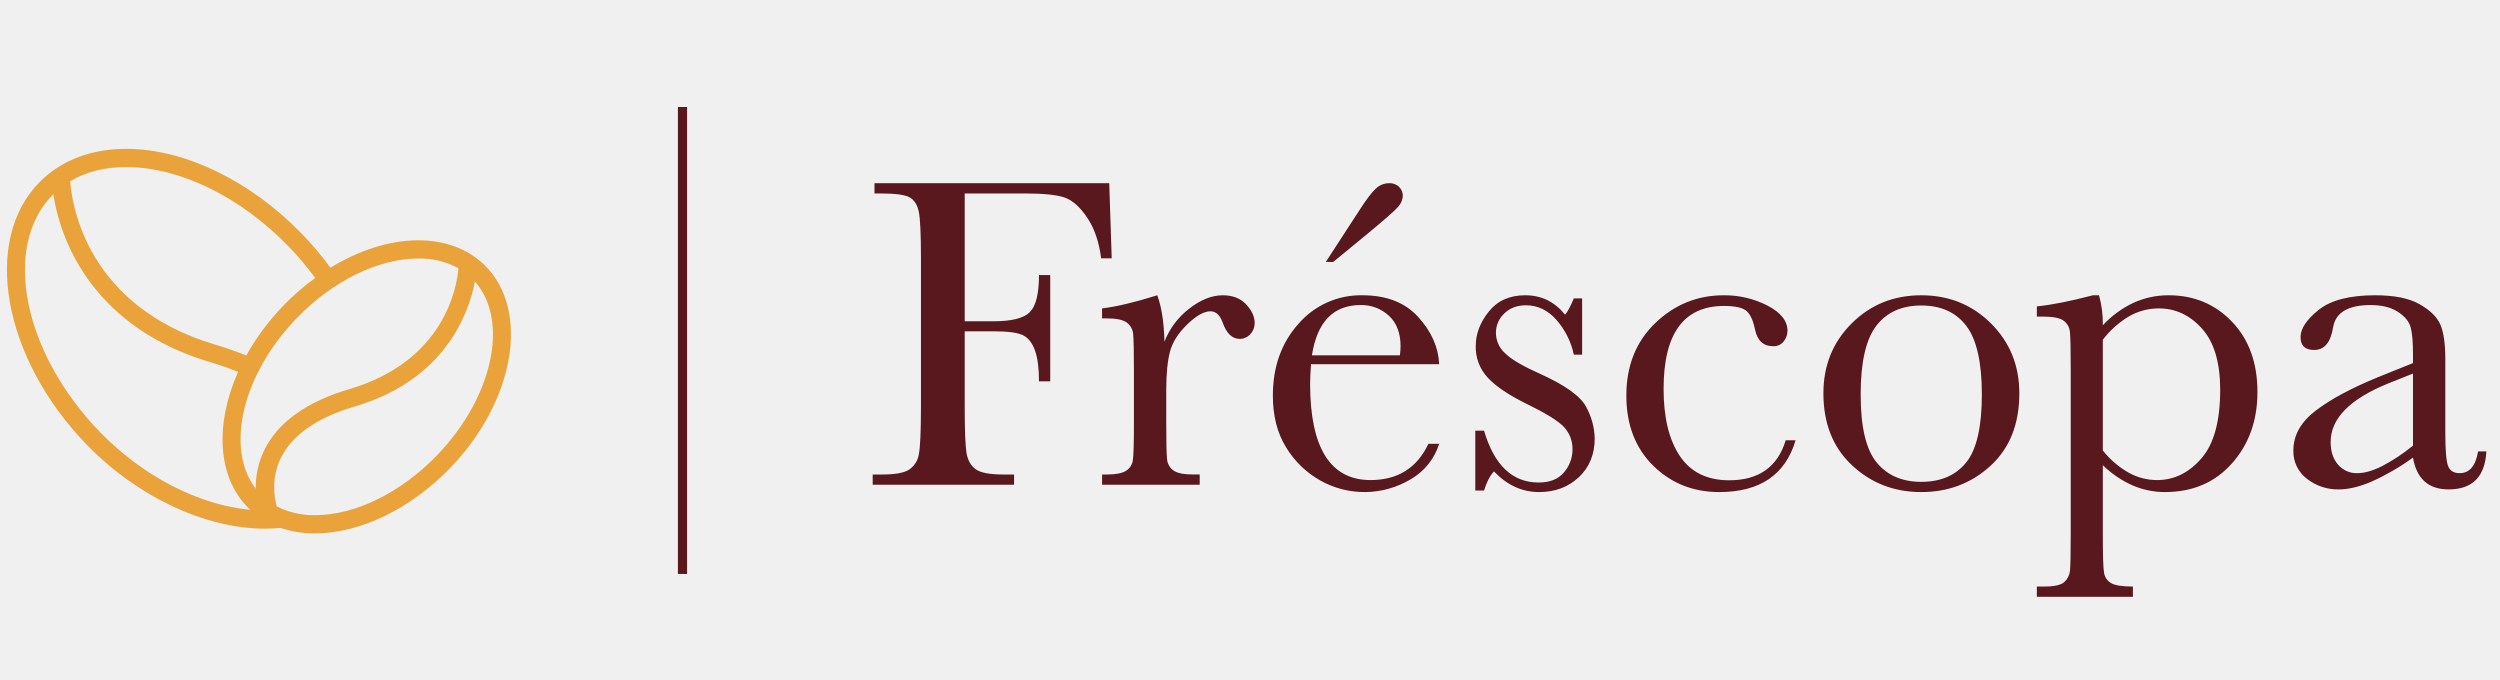
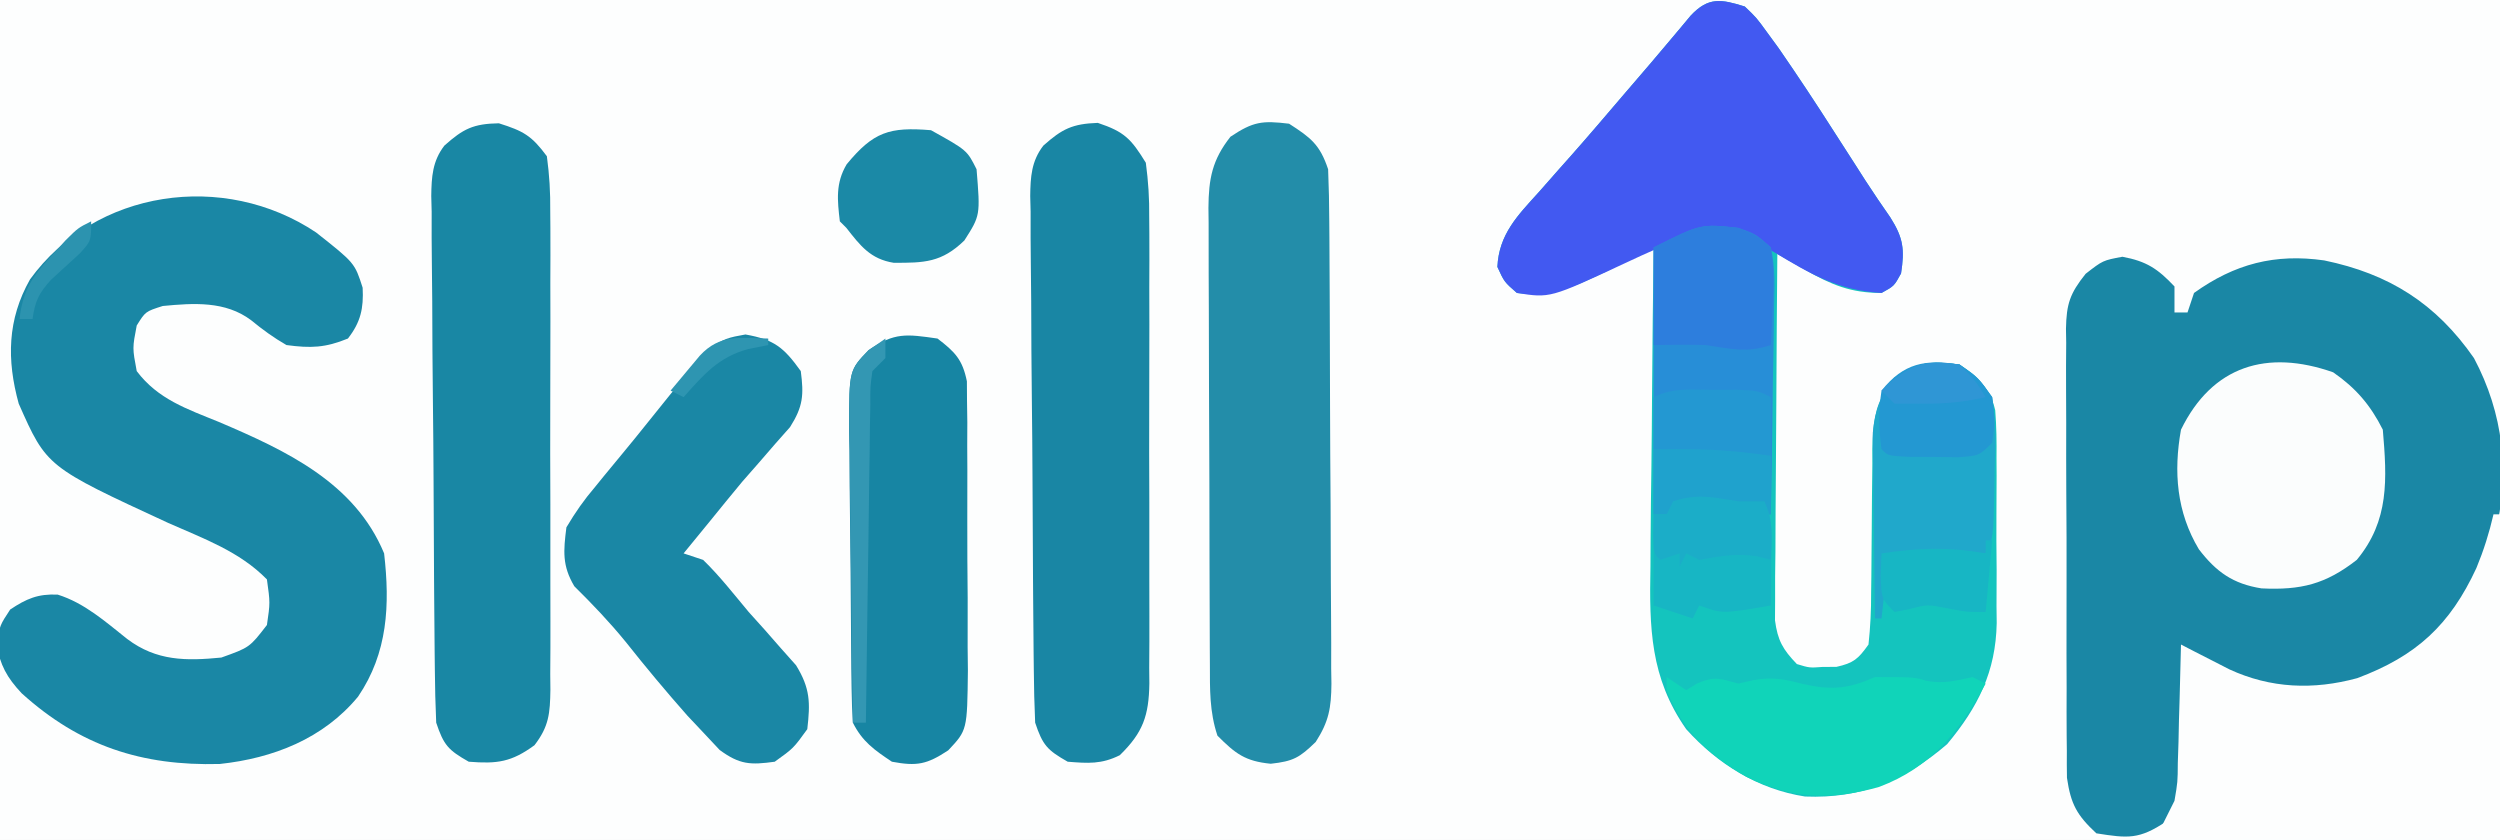
- <svg xmlns="http://www.w3.org/2000/svg" width="1391" height="378" viewBox="0 0 1391 378">
-   <g id="Frescopa_Logotype" data-name="Frescopa Logotype" transform="translate(17760 11303)">
-     <rect id="area" width="1391" height="378" transform="translate(-17760 -11303)" fill="#fff" opacity="0" />
-     <g id="Logo" transform="translate(-17760 -11301)">
-       <rect id="area-2" data-name="area" width="1391" height="373.925" fill="none" opacity="0" />
-       <path id="Frescopa" d="M647.735,230.124V224.43h3.748q8.86,0,11.543-2.531a9.777,9.777,0,0,0,3.124-6.066q.437-3.528.437-20.473V103.309q0-16.206-.437-20.418a8.584,8.584,0,0,0-3.554-6.43c-2.082-1.485-5.8-2.228-11.113-2.228h-3.748V68.545q12.359-1.238,31.214-6.189h3.373a57.742,57.742,0,0,1,2.124,16.7A54.923,54.923,0,0,1,701.619,66.5a46.581,46.581,0,0,1,19.414-4.147q21.229,0,35.344,14.786,14.1,14.782,14.1,39.035,0,23.757-14.174,39.716t-37.274,15.962a45.131,45.131,0,0,1-18.172-3.776,56.209,56.209,0,0,1-16.416-11.2V195.36q0,17.568.68,21.4a8,8,0,0,0,3.936,5.756q3.248,1.908,12.119,1.912v5.694ZM699.182,73.985a50.972,50.972,0,0,0-14.736,13.122v61.606a49.847,49.847,0,0,0,14.3,12.31,32.528,32.528,0,0,0,15.916,4.154q14.108,0,24.6-12.008t10.488-38.23q0-22.757-10.106-34.021t-24.1-11.258A33.055,33.055,0,0,0,699.182,73.985ZM544.894,156.944q-15.92-14.906-15.916-40.025,0-23.262,15.729-38.911t38.711-15.652q23.1,0,38.843,15.714t15.729,38.849q0,25.6-15.985,40.273t-38.586,14.662Q560.824,171.854,544.894,156.944ZM558.381,79.37q-8.673,11.316-8.676,38.168,0,26.976,8.864,37.8t24.849,10.825q16.357,0,25.044-10.825t8.676-37.8q0-26.728-8.614-38.106T583.418,68.043Q567.061,68.043,558.381,79.37ZM434.252,157.13q-14.92-14.721-14.917-38.973,0-24.871,16.1-40.335t38.093-15.467a52.244,52.244,0,0,1,24.35,5.749q11.12,5.756,11.113,14.05a9.434,9.434,0,0,1-2.062,5.811,6.971,6.971,0,0,1-5.928,2.723q-8.246,0-10.12-9.532c-.993-4.773-2.54-8.122-4.623-10.02-2.166-1.891-6.358-2.84-12.605-2.84q-16.742,0-25.169,11.5t-8.427,34.647q0,23.881,9.051,37.364T476.524,165.3q24.738,0,31.478-22.275h5.49q-8.5,28.822-42.459,28.829Q449.179,171.854,434.252,157.13Zm-88.59,3.218q-3.384,3.714-5.5,10.632h-4.873V137.7h4.873q8.486,28.833,30.347,28.836,9.485,0,14.167-5.694a19.229,19.229,0,0,0,4.685-12.5,17.742,17.742,0,0,0-5-12.991q-5.123-5.065-19.852-12.248-15.482-7.541-22.233-14.848a24.839,24.839,0,0,1-6.74-17.688q0-10.017,7.24-19.119t20.358-9.092q13.358,0,22.1,10.763,1.874-1.857,4.873-9.03h4.623v31.3h-4.623a42.539,42.539,0,0,0-9.676-19.352q-7.184-8.108-16.923-8.108-7.5,0-12.105,4.573a14.53,14.53,0,0,0-4.63,10.646,15.279,15.279,0,0,0,5.122,11.5q5,4.952,19.1,11.265,21.23,9.521,25.974,18.555a38.213,38.213,0,0,1,4.755,17.571q0,13.245-8.808,21.526t-22.17,8.294Q356.647,171.854,345.663,160.348Zm-96.725,5.007a52.186,52.186,0,0,1-18.915-18.376q-7.372-11.873-7.365-28.822,0-24,14.236-39.9a45.763,45.763,0,0,1,35.58-15.9q20.115,0,31.1,12.124t11.619,26.23H243.877q-.489,7.3-.493,10.893,0,26.718,8.433,40.149t25.155,13.424q22.739,0,32.221-20.178h6a34.688,34.688,0,0,1-15.861,19.738,50.054,50.054,0,0,1-50.393.619Zm-4.553-69.6h48.949a38.035,38.035,0,0,0,.375-5.068q0-10.893-6.427-16.89a22.32,22.32,0,0,0-15.8-6Q248.754,67.8,244.384,95.758Zm619.075,70.161q-4.946-4.467-6.434-13.245a131.741,131.741,0,0,1-22.788,13.245q-10.308,4.446-18.422,4.45a27.843,27.843,0,0,1-17.86-5.942,19.069,19.069,0,0,1-7.49-15.714q0-12.74,12.55-22.261,12.546-9.542,34.65-18.561l19.359-7.8V95.139q0-10.5-1.374-15.212t-7.115-8.411Q842.778,67.8,833.424,67.8q-18.731,0-20.858,12.372-2,12.616-10.488,12.613c-5.081,0-7.615-2.38-7.615-7.173q0-7.046,10.106-15.15t31.478-8.108q15.847,0,24.6,4.952,8.735,4.952,11.543,11.251,2.811,6.324,2.818,19.3v40.96q0,14.349,1.5,18.431c.992,2.716,3.158,4.085,6.49,4.085q8.236,0,10.245-12.124h4.609q-1.124,21.158-20.976,21.154Q868.38,170.368,863.459,165.919Zm-20.046-54.57q-32.224,13-32.214,32.667,0,7.8,4.116,12.558a13.52,13.52,0,0,0,10.738,4.766q5.872,0,13.612-3.837A100.134,100.134,0,0,0,857.024,146V105.909ZM127.627,167.776v-5.694h2.617q7.5,0,10.682-2.043a8.179,8.179,0,0,0,3.8-5.756q.625-3.714.625-21.278V104.423q0-16.33-.43-20.473a8.724,8.724,0,0,0-3.568-6.437q-3.124-2.29-11.113-2.29h-2.617V69.659q11.734-1.362,30.715-7.3,3.623,9.769,4,25.858a42.162,42.162,0,0,1,13.806-18.431q9.537-7.427,18.658-7.427,8.257,0,12.994,5.068,4.737,5.086,4.741,10.4a8.788,8.788,0,0,1-2.429,6.189,7.832,7.832,0,0,1-5.935,2.593q-6.247,0-9.489-9.154-2.249-6.189-6.74-6.189-5.383,0-12.869,7.235-7.5,7.252-9.613,15.04t-2.124,21.4V133q0,16.206.437,20.411a8.558,8.558,0,0,0,3.561,6.43q3.124,2.239,11.113,2.235h3.5v5.694ZM0,167.776v-5.694H5.254q10.859,0,15.035-2.73a12.618,12.618,0,0,0,5.379-8.473q1.177-5.756,1.187-26.787V41.813q0-20.033-1.187-25.851t-5-8.046Q16.86,5.7,4.005,5.694H1V0H131.618l1.374,41.813H127.12q-1.739-13.73-7.8-22.7t-12.675-11.2Q100.032,5.7,84.293,5.694H51.2V76.832H67.058q15.368,0,20.421-5.13t5.053-20.6H98.78v59.137H92.533q0-10.759-2.18-17.007t-6.5-8.541q-4.3-2.29-16.8-2.29H51.2v41.7q0,19.8.993,25.92,1.01,6.128,5.06,9.1t15.673,2.971h5.74v5.694ZM252.124,43.8l18.734-28.829q5.737-8.913,9.058-11.946A10.726,10.726,0,0,1,287.343,0a7.285,7.285,0,0,1,5.622,2.159A6.774,6.774,0,0,1,294.957,6.8a9.723,9.723,0,0,1-2.679,6.43q-2.686,3.095-17.047,14.972L256.247,43.8Z" transform="translate(485.564 99.934)" fill="#58181d" stroke="rgba(0,0,0,0)" stroke-width="1" />
-       <rect id="Line" width="5.115" height="259.805" transform="translate(377.184 57.534)" fill="#58181d" />
-       <path id="Beans" d="M152.258,210.922q-4.274.429-8.687.422c-32.95,0-70.723-17.509-98.9-46.448C-2.478,116.46-14.181,50.6,18.588,18.1,30.694,6.095,47.429-.122,67.1,0c32.186.282,68.336,17.853,96.7,47.006a179.461,179.461,0,0,1,16.213,19.134c15.794-9.663,32.668-15.12,48.332-15.256,15.3-.076,28.251,4.738,37.663,14.078,25.321,25.109,16.457,75.807-19.761,113.006-21.733,22.33-49.47,35.782-74.187,36l-.6.014A58.662,58.662,0,0,1,152.258,210.922Zm19.716-7.088c22.031-.193,47.047-12.5,66.92-32.9,31.512-32.387,40.8-75.262,21.5-97.09-3.459,17.894-16.637,54.679-66.761,69.485-20.983,6.2-34.831,15.8-41.147,28.527-5.8,11.687-3.508,23.035-2.364,27.1A45.683,45.683,0,0,0,171.974,203.834ZM52.038,157.86c23.98,24.626,55.152,40.408,83.349,42.988q-.5-.466-.985-.948c-17.487-17.345-18.665-46.9-5.786-75.782a155.443,155.443,0,0,0-15.239-5.341C67.85,105.332,46.2,78.023,36.052,57.481A112.034,112.034,0,0,1,25.8,25.287C-3.019,53.929,8.741,113.388,52.038,157.86ZM228.447,61.03c-22.038.186-47.054,12.489-66.927,32.894-30.628,31.465-40.261,72.85-23.068,95.194a46.936,46.936,0,0,1,4.772-21.553c7.58-15.46,23.558-26.876,47.491-33.946,52.425-15.483,59.56-56.147,60.528-67.176a44.907,44.907,0,0,0-22.281-5.415ZM116.3,109.067a164.3,164.3,0,0,1,16.858,5.951,132.417,132.417,0,0,1,21-28.123,136.1,136.1,0,0,1,17.376-15.078,169.85,169.85,0,0,0-15.092-17.781c-26.5-27.227-59.93-43.643-89.423-43.89-12.2-.1-22.963,2.585-31.807,7.853C36.155,31.181,44.4,87.832,116.3,109.067Z" transform="translate(3.856 80.807)" fill="#eaa33a" stroke="rgba(0,0,0,0)" stroke-width="1" />
-     </g>
-   </g>
+ <svg xmlns="http://www.w3.org/2000/svg" version="1.1" width="384" height="129">
+   <path d="M0 0 C126.72 0 253.44 0 384 0 C384 42.57 384 85.14 384 129 C257.28 129 130.56 129 0 129 C0 86.43 0 43.86 0 0 Z " fill="#FDFEFE" transform="translate(0,0)" />
+   <path d="M0 0 C1.784 1.708 1.784 1.708 3.395 3.926 C3.99 4.74 4.585 5.554 5.198 6.393 C8.111 10.607 10.932 14.869 13.688 19.188 C14.795 20.91 15.903 22.633 17.012 24.355 C17.525 25.158 18.037 25.961 18.566 26.787 C19.799 28.69 21.072 30.554 22.367 32.414 C24.357 35.566 24.57 37.337 24 41 C22.938 42.938 22.938 42.938 21 44 C16.284 44 13.333 42.77 9.258 40.438 C8.457 39.982 7.657 39.527 6.833 39.059 C6.228 38.709 5.623 38.36 5 38 C4.93 45.623 4.877 53.247 4.845 60.871 C4.829 64.411 4.808 67.951 4.774 71.491 C4.735 75.562 4.72 79.632 4.707 83.703 C4.692 84.973 4.676 86.243 4.66 87.551 C4.66 89.323 4.66 89.323 4.659 91.13 C4.653 92.169 4.646 93.208 4.639 94.279 C5.052 97.39 5.842 98.755 8 101 C9.937 101.591 9.937 101.591 12 101.438 C12.681 101.436 13.361 101.435 14.062 101.434 C16.713 100.841 17.411 100.232 19 98 C19.295 95.264 19.417 92.744 19.406 90.008 C19.417 89.225 19.428 88.442 19.439 87.635 C19.473 85.132 19.489 82.629 19.5 80.125 C19.515 76.836 19.548 73.547 19.594 70.258 C19.591 69.506 19.588 68.753 19.585 67.978 C19.649 63.476 20.192 60.563 23 57 C26.75 54.5 28.559 54.464 33 55 C35.763 56.999 37.673 58.592 38.467 62.014 C38.662 64.476 38.693 66.89 38.664 69.359 C38.669 70.263 38.674 71.167 38.679 72.098 C38.682 74.008 38.673 75.918 38.652 77.827 C38.625 80.727 38.652 83.623 38.684 86.523 C38.68 88.385 38.674 90.247 38.664 92.109 C38.679 93.394 38.679 93.394 38.695 94.705 C38.552 102.175 35.83 107.606 31.078 113.305 C24.582 118.885 17.92 121.695 9.258 121.348 C2.071 120.241 -4.19 116.353 -9 111 C-14.543 103.084 -14.671 95.399 -14.488 86.023 C-14.479 84.603 -14.472 83.182 -14.467 81.762 C-14.448 78.056 -14.399 74.351 -14.343 70.645 C-14.292 66.851 -14.269 63.056 -14.244 59.262 C-14.191 51.841 -14.106 44.42 -14 37 C-14.664 37.338 -15.328 37.675 -16.012 38.023 C-16.895 38.469 -17.778 38.915 -18.688 39.375 C-19.558 39.816 -20.428 40.257 -21.324 40.711 C-26.015 42.971 -29.703 44.691 -35 44 C-36.938 42.312 -36.938 42.312 -38 40 C-37.773 34.996 -34.895 32.105 -31.688 28.562 C-30.595 27.323 -29.502 26.084 -28.41 24.844 C-27.565 23.894 -27.565 23.894 -26.704 22.926 C-23.972 19.838 -21.301 16.699 -18.625 13.562 C-17.224 11.927 -15.823 10.293 -14.419 8.661 C-13.401 7.469 -12.391 6.272 -11.386 5.07 C-10.854 4.437 -10.322 3.804 -9.773 3.152 C-9.291 2.573 -8.808 1.995 -8.31 1.398 C-5.587 -1.508 -3.631 -1.134 0 0 Z " fill="#14C4BE" transform="translate(268,1)" />
+   <path d="M0 0 C3.708 0.695 5.42 1.83 8 4.562 C8 5.883 8 7.202 8 8.562 C8.66 8.562 9.32 8.562 10 8.562 C10.33 7.572 10.66 6.582 11 5.562 C17.248 1.082 23.442 -0.517 31 0.562 C40.972 2.628 48.158 7.16 54 15.562 C58.519 24.07 59.576 33.268 57.234 42.621 C54.075 51.862 49.37 59.094 40.676 63.828 C32.165 67.622 24.734 67.555 16.008 64.512 C13.758 63.448 11.969 62.076 10 60.562 C9.994 61.568 9.994 61.568 9.988 62.594 C9.955 65.647 9.884 68.698 9.812 71.75 C9.807 72.805 9.801 73.86 9.795 74.947 C9.573 82.764 9.573 82.764 6.703 86.762 C2.571 89.515 0.886 89.338 -4 88.562 C-6.987 85.78 -7.922 84.097 -8.515 80.034 C-8.541 78.661 -8.546 77.287 -8.533 75.914 C-8.542 75.161 -8.551 74.407 -8.56 73.631 C-8.582 71.149 -8.575 68.669 -8.566 66.188 C-8.572 64.458 -8.578 62.728 -8.585 60.999 C-8.596 57.377 -8.591 53.756 -8.576 50.135 C-8.559 45.497 -8.583 40.861 -8.618 36.224 C-8.64 32.653 -8.638 29.083 -8.63 25.512 C-8.629 23.803 -8.636 22.093 -8.651 20.384 C-8.668 17.992 -8.654 15.603 -8.631 13.211 C-8.643 12.507 -8.654 11.804 -8.667 11.079 C-8.593 7.248 -8.071 5.651 -5.648 2.62 C-3 0.562 -3 0.562 0 0 Z " fill="#1A87A5" transform="translate(326,39.4375)" />
+   <path d="M0 0 C5.94 4.688 5.94 4.688 7.16 8.496 C7.324 11.669 6.854 13.793 4.895 16.301 C1.428 17.723 -0.815 17.806 -4.543 17.301 C-6.51 16.174 -8.213 14.929 -9.965 13.492 C-13.924 10.504 -18.826 10.85 -23.543 11.301 C-26.201 12.146 -26.201 12.146 -27.543 14.301 C-28.21 17.758 -28.21 17.758 -27.543 21.301 C-24.28 25.64 -19.782 27.127 -14.918 29.113 C-4.666 33.488 5.934 38.391 10.457 49.301 C11.368 57.216 11.023 64.588 6.457 71.301 C1.121 77.768 -6.594 80.771 -14.789 81.648 C-26.767 81.973 -36.28 78.868 -45.215 70.789 C-47.511 68.331 -48.509 66.491 -49.105 63.176 C-48.543 60.301 -48.543 60.301 -46.98 57.926 C-44.485 56.262 -42.709 55.495 -39.68 55.633 C-35.557 56.922 -32.343 59.802 -28.996 62.453 C-24.499 65.84 -19.968 65.837 -14.543 65.301 C-10.206 63.75 -10.206 63.75 -7.543 60.301 C-7.043 56.885 -7.043 56.885 -7.543 53.301 C-11.751 48.988 -17.317 47.018 -22.73 44.613 C-41.373 36.003 -41.373 36.003 -45.668 26.301 C-47.524 19.57 -47.417 13.364 -43.934 7.219 C-33.908 -6.608 -14.15 -9.455 0 0 Z " fill="#1A87A5" transform="translate(48.54297,35.69922)" />
+   <path d="M0 0 C3.338 2.151 4.735 3.204 6 7 C6.112 9.696 6.168 12.367 6.177 15.064 C6.184 15.885 6.19 16.707 6.197 17.553 C6.217 20.272 6.228 22.992 6.238 25.711 C6.242 26.64 6.246 27.568 6.251 28.525 C6.271 33.439 6.286 38.353 6.295 43.268 C6.306 48.344 6.341 53.42 6.38 58.497 C6.406 62.4 6.415 66.304 6.418 70.207 C6.423 72.078 6.435 73.95 6.453 75.821 C6.478 78.44 6.477 81.058 6.47 83.677 C6.483 84.449 6.496 85.221 6.509 86.017 C6.473 89.727 6.124 91.807 4.096 94.958 C1.598 97.392 0.65 97.928 -2.812 98.312 C-6.749 97.927 -8.234 96.766 -11 94 C-12.232 90.304 -12.156 86.878 -12.161 83.028 C-12.166 82.216 -12.171 81.404 -12.176 80.568 C-12.191 77.881 -12.198 75.195 -12.203 72.508 C-12.209 70.641 -12.215 68.774 -12.22 66.907 C-12.231 62.991 -12.237 59.075 -12.24 55.16 C-12.246 50.144 -12.27 45.128 -12.298 40.112 C-12.317 36.255 -12.322 32.398 -12.324 28.541 C-12.327 26.692 -12.335 24.843 -12.348 22.993 C-12.365 20.406 -12.363 17.819 -12.356 15.231 C-12.366 14.468 -12.375 13.705 -12.384 12.92 C-12.349 8.432 -11.8 5.549 -9 2 C-5.487 -0.342 -4.135 -0.496 0 0 Z " fill="#238DA9" transform="translate(198,19)" />
+   <path d="M0 0 C3.786 1.192 5.034 1.896 7.375 5.062 C7.77 8.01 7.922 10.584 7.893 13.531 C7.9 14.384 7.907 15.236 7.914 16.115 C7.931 18.931 7.92 21.746 7.906 24.562 C7.909 26.52 7.913 28.478 7.918 30.436 C7.924 34.538 7.915 38.64 7.896 42.742 C7.874 48.002 7.887 53.26 7.911 58.52 C7.925 62.562 7.921 66.604 7.91 70.647 C7.908 72.586 7.911 74.525 7.92 76.465 C7.93 79.175 7.915 81.884 7.893 84.594 C7.901 85.396 7.909 86.198 7.917 87.025 C7.862 90.617 7.698 92.644 5.468 95.529 C1.941 98.113 -0.246 98.413 -4.625 98.062 C-7.761 96.283 -8.466 95.539 -9.625 92.062 C-9.747 89.306 -9.814 86.573 -9.834 83.815 C-9.844 82.974 -9.853 82.133 -9.863 81.267 C-9.893 78.482 -9.915 75.698 -9.934 72.914 C-9.94 71.963 -9.947 71.012 -9.954 70.033 C-9.986 65.002 -10.011 59.971 -10.03 54.94 C-10.048 50.775 -10.083 46.61 -10.133 42.445 C-10.193 37.417 -10.223 32.389 -10.233 27.36 C-10.242 25.444 -10.261 23.528 -10.29 21.611 C-10.329 18.93 -10.33 16.251 -10.322 13.569 C-10.342 12.778 -10.362 11.987 -10.383 11.172 C-10.344 8.231 -10.203 5.814 -8.37 3.429 C-5.471 0.841 -3.922 0.068 0 0 Z " fill="#1987A4" transform="translate(76.625,18.9375)" />
+   <path d="M0 0 C4.112 1.371 5.115 2.46 7.375 6.125 C7.762 9.048 7.923 11.59 7.893 14.508 C7.9 15.339 7.907 16.171 7.914 17.028 C7.931 19.769 7.92 22.509 7.906 25.25 C7.909 27.159 7.913 29.068 7.918 30.977 C7.924 34.975 7.915 38.973 7.896 42.971 C7.874 48.092 7.887 53.213 7.911 58.334 C7.925 62.276 7.921 66.216 7.91 70.158 C7.908 72.046 7.911 73.934 7.92 75.822 C7.93 78.463 7.915 81.102 7.893 83.742 C7.901 84.521 7.909 85.299 7.917 86.101 C7.84 91.06 6.938 93.654 3.375 97.125 C0.566 98.53 -1.513 98.374 -4.625 98.125 C-7.761 96.345 -8.466 95.602 -9.625 92.125 C-9.747 89.368 -9.814 86.635 -9.834 83.877 C-9.844 83.036 -9.853 82.196 -9.863 81.329 C-9.893 78.545 -9.915 75.761 -9.934 72.977 C-9.94 72.026 -9.947 71.075 -9.954 70.095 C-9.986 65.064 -10.011 60.034 -10.03 55.003 C-10.048 50.838 -10.083 46.673 -10.133 42.508 C-10.193 37.479 -10.223 32.451 -10.233 27.422 C-10.242 25.506 -10.261 23.59 -10.29 21.674 C-10.329 18.992 -10.33 16.313 -10.322 13.631 C-10.342 12.841 -10.362 12.05 -10.383 11.235 C-10.344 8.294 -10.204 5.877 -8.37 3.494 C-5.487 0.923 -3.894 0.134 0 0 Z " fill="#1986A4" transform="translate(168.625,18.875)" />
+   <path d="M0 0 C1.784 1.708 1.784 1.708 3.395 3.926 C3.99 4.74 4.585 5.554 5.198 6.393 C8.111 10.607 10.932 14.869 13.688 19.188 C14.795 20.91 15.903 22.633 17.012 24.355 C17.525 25.158 18.037 25.961 18.566 26.787 C19.799 28.69 21.072 30.554 22.367 32.414 C24.357 35.566 24.57 37.337 24 41 C22.938 42.938 22.938 42.938 21 44 C14.415 43.625 10.088 41.102 4.605 37.795 C0.214 35.281 -2.821 34.26 -8 35 C-11.624 36.286 -15.082 37.869 -18.562 39.5 C-29.912 44.797 -29.912 44.797 -35 44 C-36.938 42.312 -36.938 42.312 -38 40 C-37.773 34.996 -34.895 32.105 -31.688 28.562 C-30.595 27.323 -29.502 26.084 -28.41 24.844 C-27.565 23.894 -27.565 23.894 -26.704 22.926 C-23.972 19.838 -21.301 16.699 -18.625 13.562 C-17.224 11.927 -15.823 10.293 -14.419 8.661 C-13.401 7.469 -12.391 6.272 -11.386 5.07 C-10.854 4.437 -10.322 3.804 -9.773 3.152 C-9.291 2.573 -8.808 1.995 -8.31 1.398 C-5.587 -1.508 -3.631 -1.134 0 0 Z " fill="#4259F1" transform="translate(268,1)" />
+   <path d="M0 0 C0.33 0 0.66 0 1 0 C1 16.5 1 33 1 50 C-16.49 50 -33.98 50 -52 50 C-51.01 48.02 -50.02 46.04 -49 44 C-48.508 41.115 -48.508 41.115 -48.488 38.164 C-48.453 37.101 -48.417 36.037 -48.381 34.941 C-48.358 33.847 -48.336 32.753 -48.312 31.625 C-48.278 30.507 -48.244 29.39 -48.209 28.238 C-48.127 25.492 -48.058 22.747 -48 20 C-47.325 20.349 -46.649 20.699 -45.953 21.059 C-45.061 21.514 -44.169 21.969 -43.25 22.438 C-41.927 23.116 -41.927 23.116 -40.578 23.809 C-34.217 26.748 -27.671 26.998 -20.926 25.164 C-11.845 21.769 -6.688 17.011 -2.625 8.25 C-1.501 5.533 -0.658 2.865 0 0 Z " fill="#FDFEFE" transform="translate(383,79)" />
+   <path d="M0 0 C4.43 0.791 5.892 1.99 8.5 5.625 C8.984 9.31 8.855 11.065 6.848 14.23 C6.094 15.083 5.339 15.935 4.562 16.812 C3.75 17.751 2.938 18.689 2.102 19.656 C1.243 20.636 0.385 21.616 -0.5 22.625 C-2.205 24.674 -3.882 26.743 -5.562 28.812 C-6.875 30.417 -8.188 32.021 -9.5 33.625 C-8.015 34.12 -8.015 34.12 -6.5 34.625 C-3.952 37.093 -1.776 39.907 0.5 42.625 C1.311 43.526 2.122 44.427 2.957 45.355 C3.776 46.29 4.594 47.225 5.438 48.188 C6.596 49.489 6.596 49.489 7.777 50.816 C9.949 54.357 9.973 56.539 9.5 60.625 C7.375 63.562 7.375 63.562 4.5 65.625 C0.763 66.142 -0.88 66.08 -3.957 63.824 C-4.734 62.995 -5.512 62.166 -6.312 61.312 C-7.171 60.401 -8.03 59.49 -8.914 58.551 C-12.178 54.858 -15.324 51.091 -18.383 47.227 C-20.847 44.199 -23.51 41.415 -26.285 38.672 C-28.171 35.495 -27.957 33.25 -27.5 29.625 C-26.092 27.261 -24.818 25.435 -23.062 23.375 C-22.612 22.821 -22.162 22.266 -21.698 21.695 C-20.768 20.553 -19.831 19.417 -18.886 18.287 C-17.573 16.713 -16.29 15.115 -15.008 13.516 C-4.855 0.867 -4.855 0.867 0 0 Z " fill="#1A87A5" transform="translate(114.5,51.375)" />
+   <path d="M0 0 C2.68 2.047 3.847 3.236 4.515 6.573 C4.521 7.544 4.527 8.515 4.533 9.515 C4.549 10.62 4.565 11.725 4.581 12.863 C4.574 14.646 4.574 14.646 4.566 16.465 C4.573 17.69 4.579 18.916 4.585 20.178 C4.592 22.77 4.589 25.361 4.576 27.953 C4.563 31.919 4.597 35.883 4.635 39.85 C4.636 42.367 4.634 44.885 4.629 47.402 C4.642 48.589 4.655 49.775 4.669 50.998 C4.565 60.154 4.565 60.154 1.648 63.252 C-1.625 65.413 -3.151 65.722 -7 65 C-9.7 63.2 -11.542 61.916 -13 59 C-13.116 57.301 -13.17 55.598 -13.193 53.895 C-13.209 52.83 -13.225 51.766 -13.242 50.669 C-13.286 45.797 -13.327 40.925 -13.35 36.052 C-13.367 33.481 -13.394 30.91 -13.432 28.339 C-13.487 24.636 -13.509 20.934 -13.523 17.23 C-13.546 16.081 -13.569 14.932 -13.592 13.748 C-13.569 4.865 -13.569 4.865 -10.598 1.775 C-6.573 -0.975 -4.795 -0.685 0 0 Z " fill="#1785A3" transform="translate(144,52)" />
+   <path d="M0 0 C3.462 2.391 5.745 5.053 7.625 8.812 C8.275 16.427 8.64 22.769 3.625 28.812 C-1.163 32.547 -4.954 33.482 -11.012 33.188 C-15.389 32.493 -17.948 30.668 -20.625 27.188 C-24.045 21.487 -24.538 15.287 -23.375 8.812 C-18.571 -1.012 -10.154 -3.573 0 0 Z " fill="#FBFDFD" transform="translate(358.375,57.1875)" />
+   <path d="M0 0 C2.684 0.945 2.684 0.945 5 3 C5.719 6.083 5.581 9.111 5.488 12.262 C5.481 13.168 5.474 14.073 5.467 15.007 C5.439 17.901 5.376 20.794 5.312 23.688 C5.287 25.649 5.265 27.611 5.244 29.572 C5.193 34.383 5.095 39.189 5 44 C-0.94 44 -6.88 44 -13 44 C-13 30.47 -13 16.94 -13 3 C-5.746 -0.627 -5.746 -0.627 0 0 Z " fill="#278ED7" transform="translate(267,35)" />
+   <path d="M0 0 C1.485 0.99 1.485 0.99 3 2 C3.578 1.649 4.155 1.299 4.75 0.938 C7.452 -0.188 8.254 0.251 11 1 C11.766 0.825 12.531 0.649 13.32 0.469 C16.28 -0.049 18.055 0.302 20.938 1.062 C25.297 2.042 27.835 1.829 32 0 C38 0 38 0 39.875 0.562 C42.491 1.101 44.41 0.545 47 0 C47.66 0.33 48.32 0.66 49 1 C44.986 8.289 40.607 13.885 32.625 16.875 C25.187 18.98 19.104 18.723 12.141 15.266 C6.428 11.888 2.441 8.317 0 2 C0 1.34 0 0.68 0 0 Z " fill="#10D4B9" transform="translate(256,104)" />
+   <path d="M0 0 C2.703 1.828 2.703 1.828 5 5 C5.636 8.747 5.517 12.399 5.375 16.188 C5.354 17.702 5.354 17.702 5.332 19.248 C5.184 26.632 5.184 26.632 4 29 C0.18 29.778 -2.268 30.244 -6 29 C-8.638 29.394 -8.638 29.394 -11 30 C-11.33 32.97 -11.66 35.94 -12 39 C-12.33 39 -12.66 39 -13 39 C-13.074 34.534 -13.129 30.069 -13.165 25.603 C-13.18 24.085 -13.2 22.567 -13.226 21.049 C-13.263 18.862 -13.28 16.676 -13.293 14.488 C-13.309 13.174 -13.324 11.859 -13.341 10.505 C-12.977 6.766 -12.28 4.946 -10 2 C-6.25 -0.5 -4.441 -0.536 0 0 Z " fill="#20A8CB" transform="translate(301,56)" />
+   <path d="M0 0 C5.538 3.077 5.538 3.077 7 6 C7.581 13.09 7.581 13.09 5.125 16.938 C1.638 20.322 -1.036 20.386 -5.738 20.363 C-9.296 19.792 -10.855 17.749 -13 15 C-13.33 14.67 -13.66 14.34 -14 14 C-14.383 10.744 -14.676 8.138 -12.953 5.238 C-8.851 0.256 -6.389 -0.532 0 0 Z " fill="#1B89A6" transform="translate(143,20)" />
+   <path d="M0 0 C2.695 1.043 2.695 1.043 5 3 C5.381 5.786 5.48 7.934 5.312 10.688 C5.29 11.389 5.267 12.091 5.244 12.814 C5.185 14.544 5.096 16.272 5 18 C1.252 19.249 -1.1 18.575 -5 18 C-7.674 17.916 -10.324 17.953 -13 18 C-13 13.05 -13 8.1 -13 3 C-5.746 -0.627 -5.746 -0.627 0 0 Z " fill="#2D7EDD" transform="translate(267,35)" />
+   <path d="M0 0 C1.32 0 2.64 0 4 0 C5.502 3.003 5.093 5.791 5.062 9.125 C5.053 10.406 5.044 11.688 5.035 13.008 C5.024 13.995 5.012 14.983 5 16 C-2.429 17.286 -2.429 17.286 -6 16 C-6.33 16.66 -6.66 17.32 -7 18 C-8.98 17.34 -10.96 16.68 -13 16 C-13 11.38 -13 6.76 -13 2 C-12.34 2 -11.68 2 -11 2 C-10.67 1.34 -10.34 0.68 -10 0 C-6.279 -1.24 -3.843 -0.607 0 0 Z " fill="#17B6C4" transform="translate(267,77)" />
+   <path d="M0 0 C2.938 2.062 2.938 2.062 5 5 C5.438 8.688 5.438 8.688 5 12 C3 14 3 14 -0.223 14.23 C-2.123 14.209 -2.123 14.209 -4.062 14.188 C-5.332 14.181 -6.602 14.175 -7.91 14.168 C-11 14 -11 14 -12 13 C-12.434 9.946 -12.464 7.051 -12 4 C-8.575 -0.256 -5.298 -0.851 0 0 Z " fill="#2398D2" transform="translate(301,56)" />
+   <path d="M0 0 C1.154 -0.014 2.307 -0.028 3.496 -0.043 C6.562 0.188 6.562 0.188 9.562 2.188 C9.562 5.157 9.562 8.127 9.562 11.188 C3.623 11.188 -2.317 11.188 -8.438 11.188 C-8.438 7.888 -8.438 4.588 -8.438 1.188 C-5.604 -0.229 -3.157 0.018 0 0 Z " fill="#1FA2CD" transform="translate(262.4375,67.8125)" />
+   <path d="M0 0 C1.887 -0.004 1.887 -0.004 3.812 -0.008 C7 0.125 7 0.125 9 1.125 C9 4.095 9 7.065 9 10.125 C7.701 9.96 6.401 9.795 5.062 9.625 C0.346 9.093 -4.256 9.05 -9 9.125 C-9 6.485 -9 3.845 -9 1.125 C-6.028 -0.361 -3.304 -0.007 0 0 Z " fill="#2398D2" transform="translate(263,59.875)" />
+   <path d="M0 0 C0.33 0 0.66 0 1 0 C0.67 3.63 0.34 7.26 0 11 C-3 11 -3 11 -5.875 10.438 C-8.948 9.83 -8.948 9.83 -11.75 10.562 C-12.492 10.707 -13.235 10.851 -14 11 C-16 9 -16 9 -16.125 5.375 C-16.084 4.261 -16.043 3.147 -16 2 C-10.278 1.136 -5.694 0.988 0 2 C0 1.34 0 0.68 0 0 Z " fill="#17B6C4" transform="translate(305,83)" />
+   <path d="M0 0 C1.32 0 2.64 0 4 0 C5.478 2.957 5.06 5.742 5 9 C4.299 8.814 3.598 8.629 2.875 8.438 C-0.338 7.949 -2.822 8.435 -6 9 C-6.66 8.67 -7.32 8.34 -8 8 C-8.33 8.66 -8.66 9.32 -9 10 C-9 9.34 -9 8.68 -9 8 C-9.99 8.33 -10.98 8.66 -12 9 C-13 8 -13 8 -13.062 4.938 C-13.042 3.968 -13.021 2.999 -13 2 C-12.34 2 -11.68 2 -11 2 C-10.67 1.34 -10.34 0.68 -10 0 C-6.279 -1.24 -3.843 -0.607 0 0 Z " fill="#1BADC8" transform="translate(267,77)" />
+   <path d="M0 0 C0 0.99 0 1.98 0 3 C-0.66 3.66 -1.32 4.32 -2 5 C-2.331 7.385 -2.331 7.385 -2.319 10.184 C-2.339 11.265 -2.359 12.346 -2.379 13.46 C-2.391 14.631 -2.402 15.801 -2.414 17.008 C-2.433 18.204 -2.453 19.399 -2.473 20.631 C-2.533 24.462 -2.579 28.294 -2.625 32.125 C-2.663 34.717 -2.702 37.31 -2.742 39.902 C-2.838 46.268 -2.923 52.634 -3 59 C-3.66 59 -4.32 59 -5 59 C-5.127 51.401 -5.214 43.803 -5.275 36.203 C-5.3 33.618 -5.334 31.033 -5.377 28.448 C-5.438 24.732 -5.466 21.017 -5.488 17.301 C-5.527 15.568 -5.527 15.568 -5.566 13.8 C-5.57 4.861 -5.57 4.861 -2.469 1.731 C-1.655 1.16 -0.84 0.589 0 0 Z " fill="#3397B3" transform="translate(136,52)" />
+   <path d="M0 0 C2.438 2.5 2.438 2.5 4 5 C0.259 5.88 -3.162 6.083 -7 6 C-7.99 6 -8.98 6 -10 6 C-10.66 5.34 -11.32 4.68 -12 4 C-8.063 0.183 -5.477 -0.896 0 0 Z " fill="#2F96D5" transform="translate(301,56)" />
+   <path d="M0 0 C0 3 0 3 -1.715 4.902 C-3.194 6.257 -4.673 7.611 -6.152 8.965 C-8.051 11.056 -8.612 12.245 -9 15 C-9.66 15 -10.32 15 -11 15 C-10.494 10.605 -9.046 8.466 -6.062 5.25 C-4.997 4.082 -4.997 4.082 -3.91 2.891 C-2 1 -2 1 0 0 Z " fill="#2C93AF" transform="translate(14,34)" />
+   <path d="M0 0 C0 0.33 0 0.66 0 1 C-1.031 1.206 -2.062 1.413 -3.125 1.625 C-7.668 2.883 -9.912 5.536 -13 9 C-13.66 8.67 -14.32 8.34 -15 8 C-14.046 6.851 -13.086 5.706 -12.125 4.562 C-11.591 3.924 -11.058 3.286 -10.508 2.629 C-7.404 -0.724 -4.358 -0.081 0 0 Z " fill="#2E95B1" transform="translate(118,52)" />
</svg>
